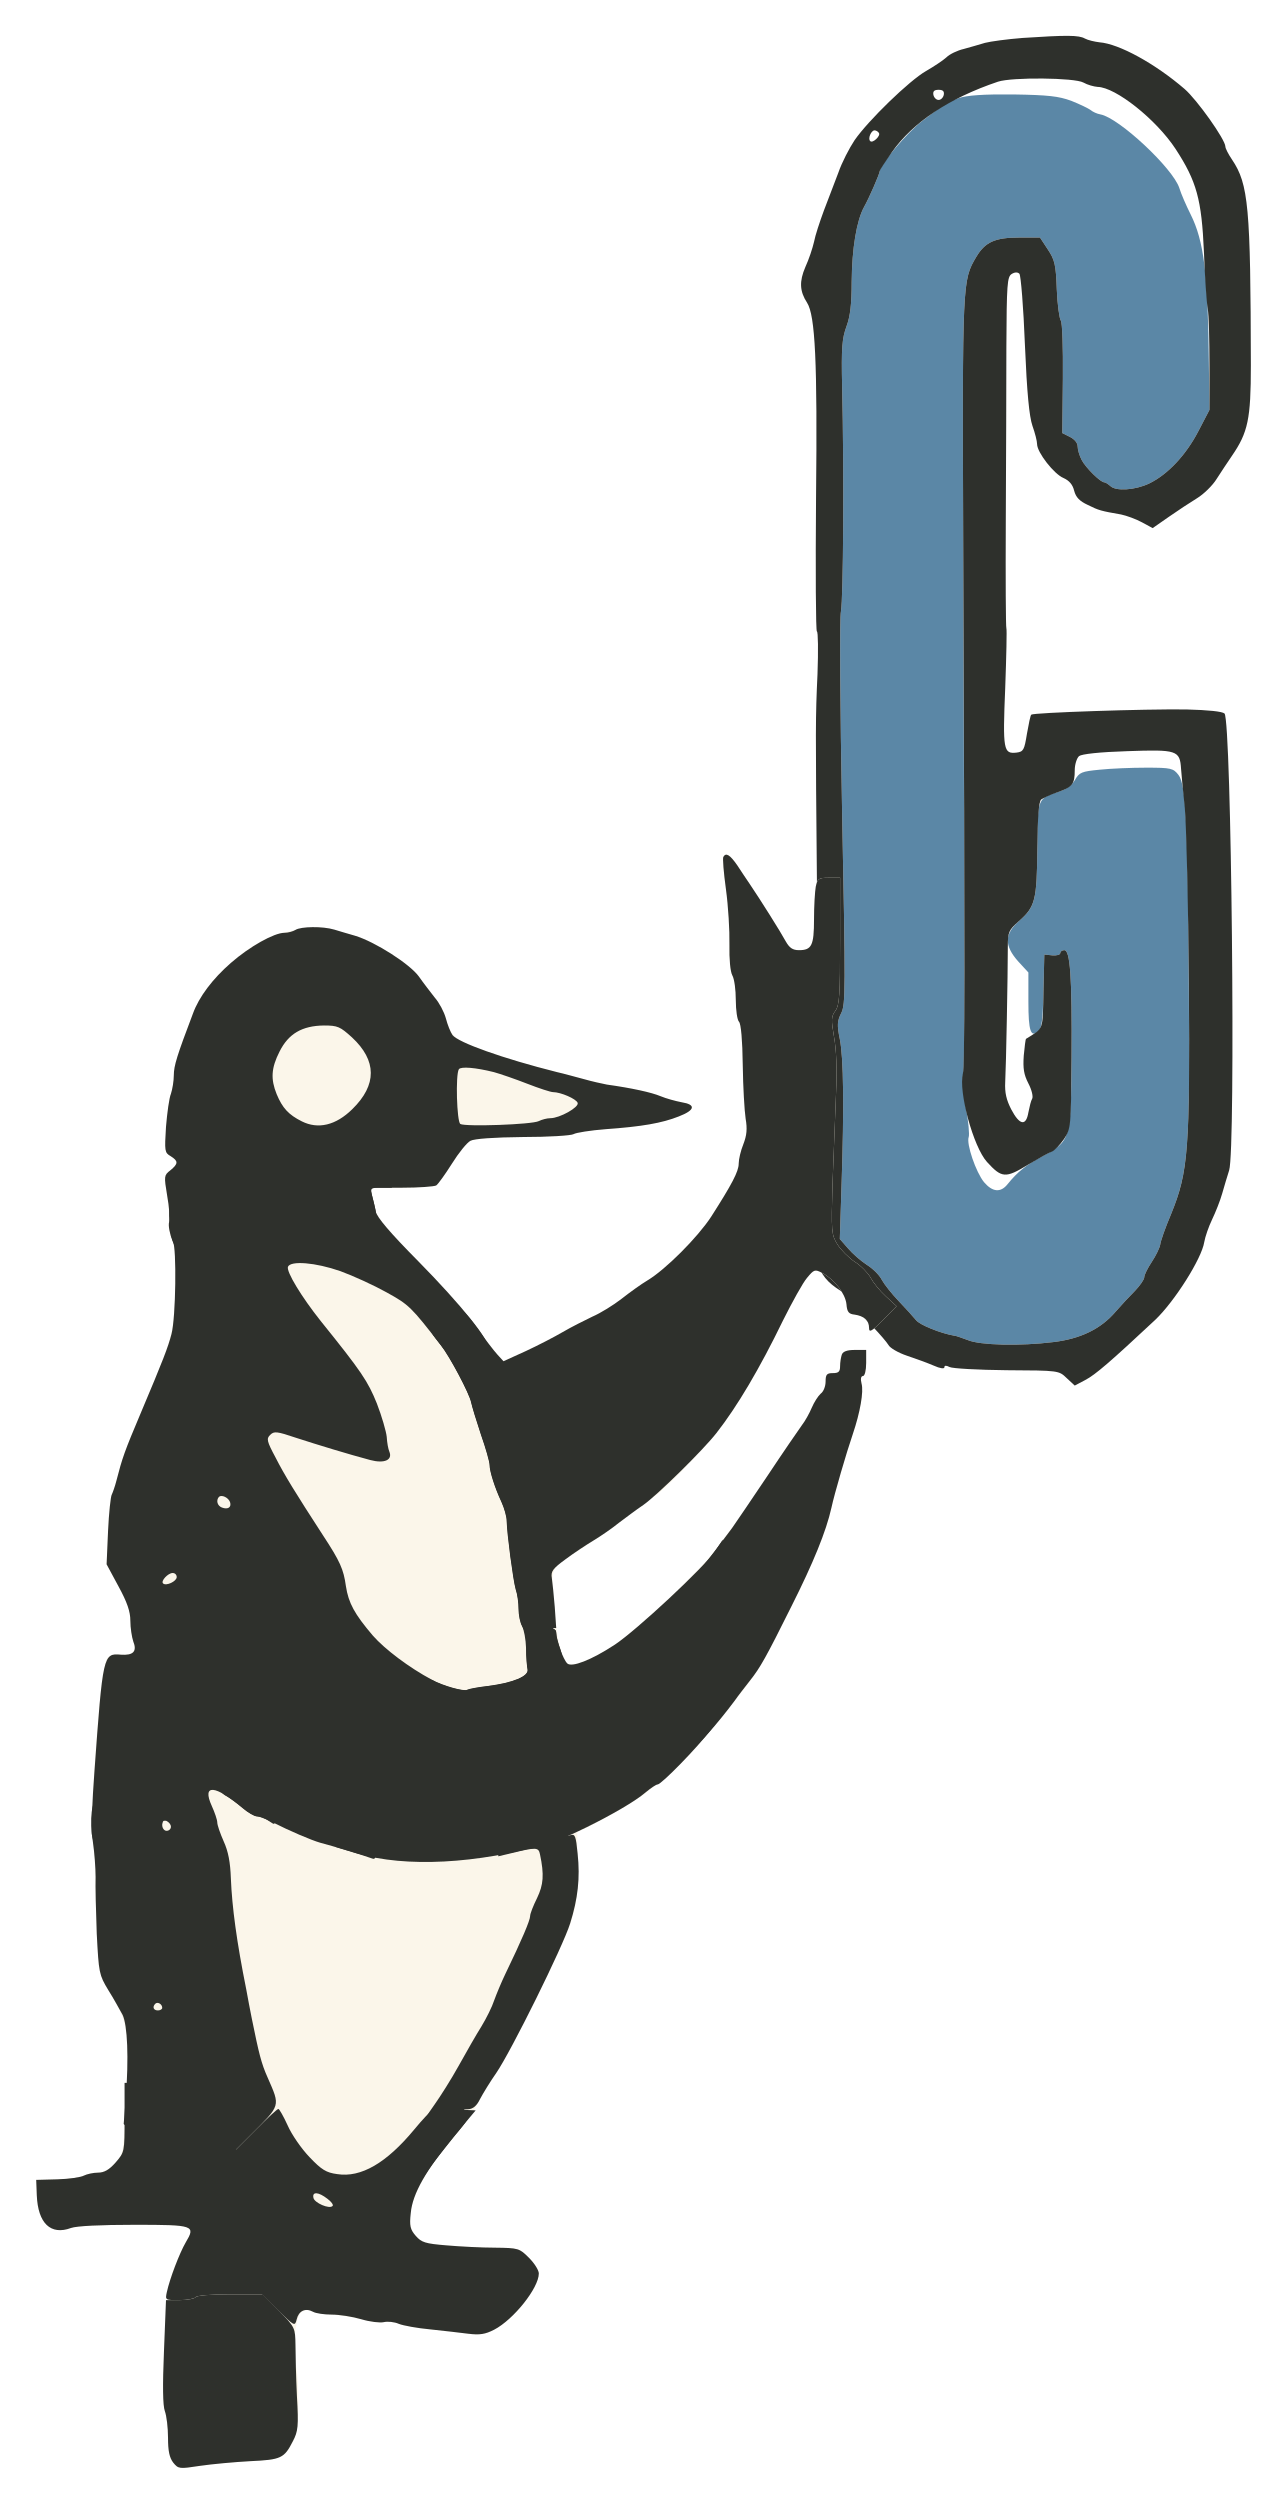
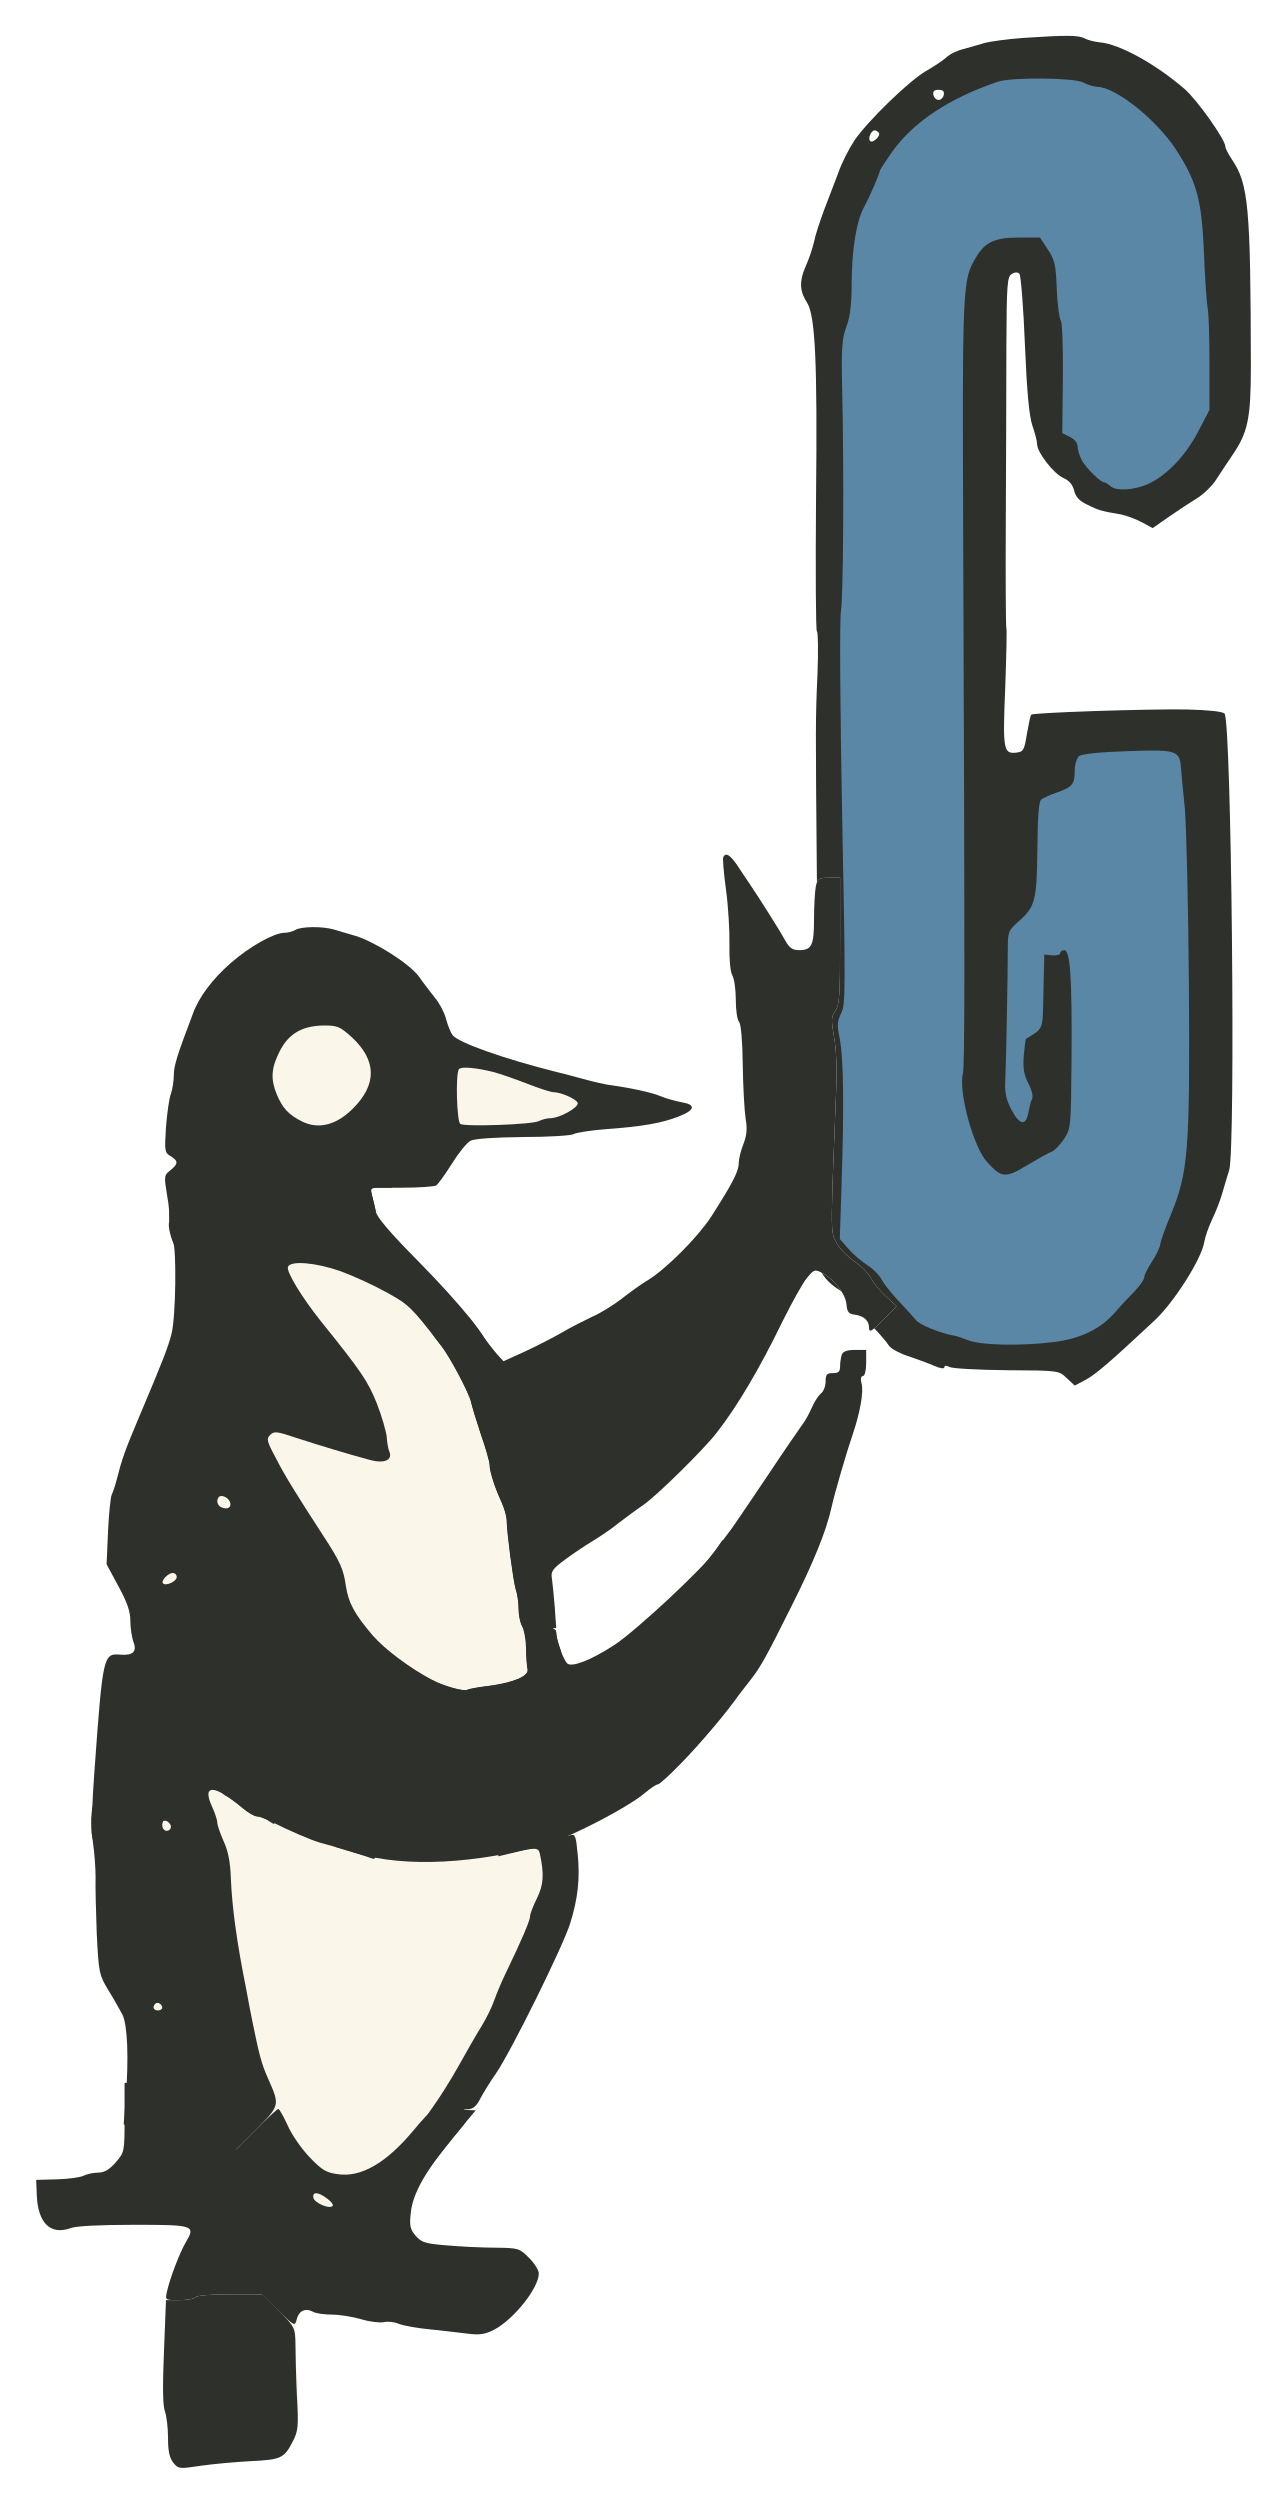
<svg xmlns="http://www.w3.org/2000/svg" viewBox="190 56 444 863" role="img" aria-label="Refrigeração Garrido — símbolo">
-   <g id="letra-g" transform="translate(0,950) scale(0.1,-0.1)" fill="#5B87A6">
-     <path d="M5208 8601 c-23 -8 -47 -18 -53 -23 -5 -5 -38 -30 -72 -56 -50 -38 -146 -151 -146 -172 0 -9 -37 -94 -54 -124 -26 -47 -42 -143 -43 -258 0 -78 -5 -120 -18 -155 -15 -41 -18 -72 -15 -208 7 -296 4 -730 -4 -775 -5 -25 -3 -330 4 -700 12 -606 12 -657 -3 -687 -14 -28 -15 -41 -5 -90 13 -66 15 -234 6 -504 l-6 -186 28 -32 c15 -18 45 -44 65 -57 21 -13 44 -36 52 -52 8 -15 34 -48 58 -73 23 -24 50 -54 60 -66 13 -17 86 -46 133 -54 6 0 26 -8 46 -15 42 -18 182 -21 294 -7 95 11 166 46 216 105 19 22 49 54 67 72 17 18 32 39 32 47 0 8 12 32 26 53 14 21 27 48 29 59 1 12 18 60 38 107 58 142 65 225 61 750 -3 597 -10 732 -36 765 -18 23 -25 25 -111 25 -51 0 -123 -3 -161 -7 -62 -6 -70 -9 -85 -35 -9 -16 -30 -33 -51 -39 -80 -26 -78 -20 -79 -198 -2 -179 -7 -201 -63 -250 -51 -45 -52 -85 -3 -140 l35 -38 0 -101 c0 -102 8 -125 35 -102 11 9 15 44 17 138 l3 127 28 -3 c15 -1 27 2 27 8 0 5 6 10 14 10 20 0 27 -90 25 -370 -2 -286 -3 -289 -102 -342 -56 -30 -85 -54 -119 -96 -24 -30 -52 -27 -81 7 -28 34 -62 133 -53 156 3 8 -1 55 -10 103 -8 48 -13 100 -9 116 5 30 5 325 0 1831 -3 904 -3 907 45 988 31 52 65 67 149 67 l71 0 27 -41 c24 -36 28 -53 31 -138 2 -53 9 -101 14 -108 5 -7 8 -91 7 -200 l-2 -188 26 -13 c16 -8 27 -21 27 -33 0 -11 6 -32 14 -47 14 -27 65 -77 78 -77 4 0 13 -6 20 -12 19 -20 87 -15 135 8 64 31 127 98 170 181 l38 73 -2 160 c-3 310 -17 423 -63 515 -15 30 -33 71 -39 91 -22 68 -208 242 -272 254 -12 2 -27 9 -34 15 -8 6 -37 20 -67 32 -44 16 -79 20 -200 22 -104 1 -160 -3 -190 -13z" />
+   <g id="letra-g" transform="translate(0,950) scale(0.025,-0.025)" fill="#5B87A6">
+     <path d="M21770 34733 c-159 -5 -331 -24 -396 -44 -35 -11 -115 -40 -177 -63 -524 -203 -922 -469 -1222 -818 -108 -126 -277 -373 -295 -433 -22 -73 -80 -207 -170 -395 -97 -203 -129 -299 -159 -483 -32 -191 -41 -308 -51 -647 -10 -348 -22 -440 -74 -606 -58 -186 -61 -218 -56 -734 3 -256 5 -1012 5 -1680 -1 -1075 -3 -1245 -19 -1475 -26 -364 -20 -1158 29 -3734 17 -899 19 -1564 5 -1699 -7 -67 -19 -114 -41 -165 -42 -95 -46 -162 -20 -307 41 -227 46 -327 46 -990 0 -417 -7 -836 -19 -1222 l-19 -587 89 -102 c97 -112 229 -232 332 -305 97 -68 109 -80 166 -169 62 -95 122 -167 316 -381 209 -230 237 -256 333 -303 98 -47 261 -104 364 -125 39 -9 111 -30 160 -47 136 -49 241 -67 454 -80 147 -9 252 -9 415 0 447 23 677 68 888 176 170 87 245 152 546 478 177 192 260 297 260 331 0 29 38 107 100 206 70 112 105 188 129 280 10 41 64 190 119 330 112 285 143 379 177 543 72 339 95 796 95 1892 0 1444 -34 2986 -75 3373 -8 76 -21 216 -30 312 -9 96 -21 191 -27 212 -13 45 -110 141 -158 157 -76 25 -241 32 -540 21 -335 -11 -539 -26 -654 -45 -72 -13 -83 -18 -124 -57 -65 -62 -83 -112 -92 -243 -12 -165 -8 -160 -205 -234 -55 -21 -121 -48 -145 -61 -62 -31 -119 -87 -130 -130 -18 -67 -29 -258 -35 -600 -13 -752 -26 -810 -236 -1016 -119 -117 -143 -148 -160 -208 -5 -17 -14 -314 -19 -661 -5 -346 -15 -825 -21 -1062 -13 -506 -12 -518 74 -687 39 -75 69 -119 118 -169 85 -86 106 -88 171 -19 43 46 47 56 73 168 16 65 34 134 42 153 19 44 5 108 -48 223 -63 137 -75 213 -60 388 16 198 15 194 70 229 64 42 147 129 166 175 19 44 34 290 35 547 0 86 3 204 7 262 l6 107 63 0 c56 0 67 3 97 30 19 17 37 30 40 30 9 0 27 -131 37 -273 26 -372 18 -1904 -10 -2072 -13 -77 -67 -187 -122 -247 -28 -31 -74 -63 -133 -94 -49 -25 -155 -85 -234 -132 -257 -151 -318 -171 -407 -133 -107 46 -204 181 -293 411 -120 307 -197 701 -170 865 22 136 28 1464 19 4190 -12 3592 -12 5964 0 6280 21 524 52 668 191 879 89 136 220 175 587 176 l192 0 57 -87 c103 -160 116 -212 133 -523 12 -235 26 -361 46 -434 33 -117 37 -217 36 -906 l-2 -685 33 -33 c17 -18 62 -49 99 -69 61 -32 68 -39 73 -72 12 -74 27 -127 49 -176 51 -113 271 -342 374 -391 30 -14 73 -39 94 -54 53 -39 132 -54 232 -45 273 24 497 157 759 450 117 132 213 278 338 514 l102 194 -6 641 c-4 486 -9 670 -21 761 -15 120 -36 426 -56 835 -34 684 -112 951 -401 1380 -163 243 -490 564 -752 739 -103 69 -245 137 -313 150 -30 6 -80 16 -111 22 -32 6 -87 24 -123 39 -36 15 -98 33 -137 39 -77 12 -453 32 -538 29 -27 -1 -88 -3 -135 -5z" />
  </g>
  <g id="contorno-g" transform="translate(0,950) scale(0.1,-0.1)" fill="#2E302C">
    <path d="M5430 8809 c-52 -4 -111 -12 -130 -17 -19 -6 -52 -15 -73 -21 -22 -5 -49 -18 -60 -29 -12 -11 -44 -32 -70 -47 -58 -33 -200 -171 -247 -239 -18 -27 -44 -77 -56 -112 -13 -35 -36 -94 -50 -131 -14 -38 -30 -86 -34 -108 -5 -22 -18 -61 -30 -87 -21 -49 -20 -83 6 -123 28 -44 36 -202 31 -671 -2 -255 -1 -464 3 -464 4 0 5 -66 2 -147 -7 -153 -7 -171 -2 -715 2 -296 1 -330 -15 -354 -15 -23 -16 -45 -12 -163 3 -75 10 -158 15 -186 6 -29 6 -60 1 -73 -5 -13 -9 -125 -9 -250 0 -281 14 -333 102 -388 20 -13 44 -36 52 -52 8 -15 34 -48 59 -72 24 -25 48 -53 54 -63 5 -10 34 -27 64 -37 30 -10 71 -25 92 -34 22 -10 37 -12 37 -6 0 7 6 7 18 1 9 -5 98 -10 197 -11 180 -1 180 -1 207 -27 l28 -26 36 19 c35 18 89 65 242 208 67 64 160 211 169 268 3 18 15 53 27 78 12 25 28 65 35 90 7 25 18 61 24 80 23 69 8 1554 -16 1577 -8 7 -55 12 -132 14 -141 2 -528 -11 -535 -18 -3 -2 -9 -32 -15 -66 -9 -56 -12 -62 -36 -65 -45 -5 -48 8 -39 223 4 110 6 203 4 206 -2 4 -3 170 -2 370 1 200 2 471 2 603 1 215 3 240 18 250 11 7 21 7 27 1 5 -6 14 -116 19 -245 7 -167 15 -248 26 -280 9 -25 16 -53 16 -63 0 -29 59 -104 91 -117 20 -9 32 -23 37 -44 6 -23 19 -36 47 -49 38 -19 46 -21 115 -33 19 -4 52 -16 72 -27 l37 -20 56 39 c30 21 74 50 97 64 23 14 54 44 68 67 14 22 38 58 53 80 55 80 65 127 65 311 -1 549 -8 626 -65 711 -13 19 -23 39 -23 45 0 24 -98 162 -141 199 -101 87 -226 156 -294 161 -16 2 -39 7 -50 13 -21 12 -63 12 -215 2z m210 -154 c14 -8 36 -14 49 -15 62 -1 202 -112 269 -214 73 -112 90 -174 98 -356 3 -85 9 -173 13 -195 4 -22 6 -110 6 -195 l0 -155 -38 -73 c-43 -83 -106 -150 -170 -181 -48 -23 -116 -28 -135 -8 -7 6 -16 12 -20 12 -13 0 -64 50 -78 77 -8 15 -14 36 -14 47 0 12 -11 25 -27 33 l-26 13 2 188 c1 109 -2 193 -7 200 -5 7 -12 55 -14 108 -3 85 -7 102 -31 138 l-27 41 -71 0 c-84 0 -118 -15 -149 -67 -48 -81 -48 -84 -45 -988 6 -1523 5 -1805 -1 -1830 -16 -64 36 -254 83 -306 51 -56 64 -57 141 -10 37 22 74 43 84 46 9 4 27 23 41 43 24 37 24 40 26 282 2 280 -5 370 -25 370 -8 0 -14 -5 -14 -10 0 -6 -12 -9 -27 -8 l-28 3 -3 -127 c-3 -139 2 -125 -60 -164 -2 -1 -5 -27 -8 -58 -3 -44 0 -65 16 -96 12 -23 17 -46 13 -53 -4 -6 -9 -27 -13 -47 -8 -48 -30 -45 -59 10 -17 33 -23 58 -21 95 3 53 9 372 9 466 0 52 3 58 38 89 57 50 62 72 64 250 1 112 5 162 13 170 7 5 32 17 56 25 52 18 60 28 60 76 0 20 7 42 15 49 9 7 70 14 167 17 171 6 181 3 185 -61 1 -17 7 -78 13 -136 5 -58 12 -330 14 -605 4 -575 -2 -650 -61 -795 -20 -47 -37 -95 -38 -107 -2 -11 -15 -38 -29 -59 -14 -21 -26 -45 -26 -53 0 -8 -15 -29 -32 -47 -18 -18 -48 -50 -67 -72 -50 -59 -121 -94 -216 -105 -112 -14 -252 -11 -294 7 -20 7 -40 15 -46 15 -47 8 -120 37 -133 54 -10 12 -37 42 -60 66 -24 25 -50 58 -58 73 -8 16 -31 39 -52 52 -20 13 -50 39 -65 57 l-28 32 6 186 c9 270 7 438 -6 504 -10 49 -9 62 5 90 15 30 15 81 3 687 -7 370 -9 675 -4 700 8 45 11 479 4 775 -3 136 0 167 15 208 13 35 18 77 18 155 1 115 17 211 43 258 17 30 54 115 54 124 0 3 19 32 42 65 73 103 197 186 366 243 48 16 265 14 295 -3z m-482 -42 c-2 -10 -10 -18 -18 -18 -8 0 -16 8 -18 18 -2 12 3 17 18 17 15 0 20 -5 18 -17z m-224 -132 c7 -10 -22 -37 -30 -28 -9 8 3 37 15 37 5 0 12 -4 15 -9z" />
  </g>
  <g id="pinguim" transform="translate(0,950) scale(0.1,-0.1)" fill="#2E302C">
    <path fill="#FBF6EA" d="M4397 5982 c-3 -4 1 -54 9 -112 8 -58 13 -143 12 -190 -1 -52 3 -94     10 -107 7 -12 12 -50 12 -85 0 -35 5 -69 11 -75 7 -7 12 -65 13 -149 1 -77 6     -160 10 -186 6 -35 4 -57 -8 -88 -9 -22 -16 -52 -16 -67 0 -27 -24 -72 -95     -183 -47 -72 -158 -183 -220 -220 -22 -13 -62 -42 -90 -64 -27 -21 -72 -49     -100 -61 -27 -13 -73 -36 -102 -53 -29 -17 -87 -47 -128 -66 l-77 -35 -21 23     c-12 13 -47 58 -77 101 -30 43 -119 142 -196 221 -98 99 -143 152 -147 172 -3     16 -9 41 -13 56 l-6 26 108 0 c60 0 114 4 120 8 6 4 30 37 54 75 23 37 52 73     64 79 13 7 80 12 181 13 88 0 167 5 175 10 8 5 58 13 110 17 126 9 195 21 253     44 57 22 60 41 10 49 -21 4 -54 13 -73 21 -31 13 -99 28 -185 40 -16 3 -52 11     -80 19 -27 7 -70 19 -95 25 -100 26 -127 33 -180 51 -173 57 -182 64 -201 134     -6 22 -23 54 -38 71 -14 18 -39 50 -55 73 -30 42 -151 120 -216 139 -100 30     -121 34 -161 29 -117 -14 -183 -43 -272 -121 -63 -55 -110 -117 -131 -175 -55     -145 -66 -180 -66 -213 0 -20 -5 -49 -10 -64 -6 -14 -13 -66 -17 -114 -5 -83     -5 -89 16 -101 27 -17 27 -26 -1 -49 -22 -17 -22 -21 -11 -86 6 -38 9 -81 6     -95 -2 -15 2 -39 10 -55 11 -22 14 -60 12 -159 -4 -171 -3 -168 -120 -445 -54     -128 -63 -153 -84 -234 -4 -18 -12 -39 -15 -45 -4 -6 -10 -63 -13 -126 l-5     -115 41 -76 c30 -55 41 -87 41 -119 0 -24 5 -56 10 -71 14 -35 0 -49 -43 -46     -21 2 -38 -3 -47 -12 -23 -29 -63 -547 -48 -640 5 -33 8 -85 8 -115 -1 -31 1     -119 4 -196 7 -136 8 -142 40 -195 72 -119 74 -135 59 -427 -8 -139 -9 -142     -37 -172 -20 -21 -39 -31 -59 -31 -15 0 -37 -5 -47 -10 -11 -6 -52 -12 -92     -13 l-73 -2 2 -53 c4 -97 48 -139 118 -113 19 7 103 11 219 11 203 0 214 -3     182 -53 -9 -13 -28 -53 -42 -88 -23 -57 -27 -86 -36 -263 -7 -144 -7 -210 1     -236 6 -21 11 -64 11 -98 0 -43 5 -66 18 -83 18 -22 21 -22 93 -11 41 6 118     13 172 16 107 5 118 10 148 67 15 31 19 59 19 144 0 59 -5 115 -10 125 -14 27     -1 158 18 176 9 9 21 12 31 8 9 -4 48 -11 86 -15 39 -4 87 -12 109 -19 21 -6     49 -9 61 -6 13 3 36 1 52 -6 15 -6 64 -15 108 -19 44 -5 103 -11 131 -15 40     -5 59 -2 90 14 67 35 154 144 154 194 0 11 -15 35 -34 54 -33 33 -36 34 -117     35 -46 0 -122 4 -168 8 -73 6 -86 10 -106 33 -51 59 -5 181 126 333 33 39 72     93 87 122 15 28 44 77 65 107 51 75 229 434 258 521 19 59 23 90 22 190 l0     121 36 17 c68 34 168 92 199 117 17 14 51 41 76 60 25 19 71 66 103 104 32 38     76 90 98 117 105 126 119 148 227 364 75 149 120 259 138 340 10 47 52 191 74     255 25 74 38 146 30 174 -4 16 -2 26 5 26 6 0 11 19 11 45 l0 45 -39 0 c-41 0     -51 -11 -51 -56 0 -19 -5 -24 -25 -24 -21 0 -25 -5 -25 -29 0 -16 -7 -35 -17     -42 -9 -8 -23 -30 -31 -49 -8 -19 -23 -46 -34 -60 -10 -14 -60 -88 -110 -165     -50 -77 -103 -154 -117 -171 -14 -17 -43 -56 -65 -86 -50 -71 -271 -281 -353     -335 -81 -53 -148 -80 -165 -65 -21 17 -37 89 -46 207 -10 126 -13 119 78 178     103 67 152 102 197 140 24 20 57 44 71 51 27 14 160 151 215 219 70 89 149     222 230 389 32 64 69 131 83 147 24 29 27 30 52 17 42 -22 80 -71 84 -108 2     -27 8 -34 28 -36 33 -5 50 -20 50 -46 0 -17 8 -13 48 27 l47 48 -37 34 c-21     19 -44 48 -53 65 -9 16 -33 41 -54 54 -21 14 -48 41 -60 60 -21 34 -22 43 -17     213 4 98 9 237 12 308 4 85 1 153 -7 196 -10 59 -10 70 5 90 14 20 16 56 16     241 l0 218 -39 0 c-35 0 -39 -3 -45 -31 -3 -17 -6 -68 -6 -113 0 -90 -8 -106     -52 -106 -22 0 -33 8 -46 31 -16 30 -89 146 -125 199 -10 14 -28 42 -42 63     -25 36 -39 45 -48 29z" />
    <path d="M2575 1010 c-3 -5 -28 -10 -54 -10 l-48 0 -7 -177 c-5 -119 -4 -187     3 -206 6 -16 11 -57 11 -92 0 -46 5 -69 18 -86 18 -22 21 -22 93 -11 41 6 118     13 172 16 108 5 118 10 148 69 18 34 20 52 14 155 -3 64 -5 144 -5 177 -1 59     -1 61 -57 118 l-57 57 -113 0 c-64 0 -114 -4 -118 -10z" />
    <path d="M3720 2740 c-8 -6 -34 -15 -57 -21 l-43 -11 0 -88 0 -88 38 9 c93 23     101 23 106 -2 15 -71 12 -105 -10 -151 -13 -26 -24 -54 -24 -62 0 -15 -28 -81     -86 -201 -13 -27 -30 -68 -38 -90 -7 -22 -27 -62 -44 -90 -17 -27 -52 -88 -78     -135 -26 -47 -64 -107 -84 -135 -20 -27 -57 -86 -83 -130 l-46 -79 41 -28 41     -27 26 39 c14 21 54 72 87 113 54 64 59 75 45 85 -14 9 -13 11 6 11 16 1 29     12 40 35 10 19 35 60 56 90 52 76 230 436 255 516 27 86 35 157 26 241 -6 62     -9 69 -25 64 -17 -6 -19 0 -19 69 l0 76 -57 0 c-32 0 -65 -5 -73 -10z" />
    <path d="M2330 1630 c0 -119 0 -119 -31 -155 -22 -25 -39 -35 -61 -35 -16 0     -38 -5 -48 -10 -11 -6 -52 -12 -92 -13 l-73 -2 2 -53 c4 -97 48 -139 118 -113     19 7 103 11 219 11 207 0 212 -2 177 -61 -21 -36 -55 -125 -65 -171 -6 -28 -6     -28 43 -28 27 0 53 5 56 10 4 6 54 10 118 10 l111 0 57 -56 c55 -54 57 -55 63     -31 7 30 30 41 56 27 10 -6 40 -10 65 -10 26 0 72 -7 102 -16 30 -9 65 -13 78     -10 13 3 36 1 52 -6 15 -6 64 -15 108 -19 44 -5 103 -11 131 -15 40 -5 59 -2     90 14 67 35 154 144 154 194 0 11 -15 35 -34 54 -33 33 -36 34 -117 35 -46 0     -122 4 -168 8 -73 6 -86 10 -106 33 -19 22 -22 34 -17 79 6 66 52 148 153 269     l71 85 -67 3 c-38 2 -74 1 -81 -2 -7 -2 -36 -33 -64 -67 -96 -116 -184 -167     -266 -154 -38 5 -54 15 -95 58 -28 29 -62 78 -76 110 -14 31 -29 57 -32 57 -4     0 -38 -32 -76 -70 l-70 -70 -115 115 -115 115 -78 0 -77 0 0 -120z m700 -280     c14 -10 22 -22 18 -25 -11 -12 -63 11 -66 28 -5 22 17 21 48 -3z" />
    <path d="M2392 2867 c-34 -34 -62 -68 -62 -75 0 -6 -6 -12 -13 -12 -8 0 -24     -11 -37 -25 -13 -14 -31 -25 -40 -25 -24 0 -32 -69 -19 -151 5 -34 9 -88 9     -118 -1 -31 1 -119 4 -196 7 -136 8 -142 40 -195 19 -30 40 -69 49 -85 17 -35     22 -149 11 -289 l-7 -88 129 -129 c125 -125 130 -129 171 -129 l43 0 0 63 0     62 95 95 c105 105 103 97 59 198 -22 49 -30 82 -55 205 -5 26 -14 71 -19 100     -33 164 -49 284 -53 382 -2 57 -9 94 -25 129 -12 27 -22 56 -22 65 0 9 -9 35     -19 57 -35 77 12 73 107 -8 18 -15 41 -28 50 -28 10 0 28 -7 40 -16 22 -15 23     -15 16 13 -4 15 -13 43 -20 62 -8 19 -14 69 -14 117 l0 84 -178 0 -178 0 -62     -63z m98 -233 c0 -8 -7 -14 -15 -14 -8 0 -15 9 -15 20 0 13 5 18 15 14 8 -4     15 -12 15 -20z m-30 -625 c0 -5 -7 -9 -15 -9 -15 0 -20 12 -9 23 8 8 24 -1 24     -14z" />
    <path d="M4806 4264 c-3 -9 -6 -27 -6 -40 0 -19 -5 -24 -25 -24 -21 0 -25 -5     -25 -29 0 -16 -7 -35 -17 -42 -9 -8 -23 -30 -31 -49 -8 -19 -23 -46 -34 -60     -10 -14 -64 -92 -119 -175 -55 -82 -110 -163 -122 -180 -86 -115 -107 -142     -126 -159 -21 -19 -21 -26 -21 -308 0 -241 2 -288 14 -288 12 0 80 76 142 159     11 16 36 48 54 71 34 43 54 78 142 255 75 149 120 259 138 340 10 47 52 191     74 255 25 74 38 146 30 174 -4 16 -2 26 5 26 6 0 11 19 11 45 l0 45 -39 0     c-26 0 -41 -5 -45 -16z" />
    <path d="M4368 3585 c-39 -57 -270 -272 -345 -322 -82 -54 -150 -80 -165 -65     -14 14 -38 80 -38 105 0 14 -9 17 -45 17 l-45 0 0 -380 c0 -209 3 -380 8 -380     55 1 318 130 391 193 18 15 36 27 41 27 13 0 136 126 185 190 l45 59 -2 298     -3 298 -27 -40z" />
    <path d="M3722 3303 c-7 -19 -8 -95 -1 -126 5 -23 -50 -46 -137 -57 -34 -4     -66 -10 -71 -13 -11 -7 -91 15 -119 33 -17 10 -37 -7 -176 -147 l-158 -158 0     -136 0 -135 73 -22 c168 -49 410 -37 665 35 l52 14 0 307 c-1 241 -4 316 -15     347 -8 22 -15 48 -15 58 0 14 -9 17 -45 17 -34 0 -47 -4 -53 -17z" />
    <path d="M4397 5982 c-3 -4 1 -54 9 -112 8 -58 13 -143 12 -190 -1 -52 3 -94     10 -107 7 -12 12 -50 12 -85 0 -35 5 -69 11 -75 7 -7 12 -65 13 -149 1 -77 6     -160 10 -186 6 -35 4 -57 -8 -88 -9 -22 -16 -52 -16 -67 0 -27 -24 -72 -95     -183 -47 -72 -158 -183 -220 -220 -22 -13 -62 -42 -90 -64 -27 -21 -72 -49     -100 -61 -27 -13 -73 -36 -102 -53 -29 -17 -87 -47 -128 -66 l-77 -35 -21 23     c-12 13 -44 55 -72 94 -32 45 -57 71 -70 71 -10 1 -36 -15 -57 -36 -35 -34     -36 -37 -23 -63 7 -14 21 -32 30 -40 19 -16 98 -166 102 -195 2 -11 17 -59 33     -107 17 -48 30 -95 30 -105 0 -22 18 -79 41 -128 10 -22 18 -51 18 -65 1 -45     22 -204 31 -236 6 -17 10 -48 10 -70 1 -44 23 -94 34 -75 4 6 27 11 52 11 l44     0 -5 73 c-3 39 -8 84 -10 99 -4 24 3 33 48 66 28 21 72 50 97 65 25 15 64 42     86 60 23 17 61 46 85 62 46 32 206 189 252 248 72 92 149 222 230 389 32 64     69 131 83 147 24 29 27 30 52 17 42 -22 80 -71 84 -108 2 -27 8 -34 28 -36 33     -5 50 -20 50 -46 0 -17 8 -13 48 27 l47 48 -37 34 c-21 19 -44 48 -53 65 -9     16 -33 41 -54 54 -21 14 -48 41 -60 60 -21 34 -22 43 -17 213 4 98 9 237 12     308 4 85 1 153 -7 196 -10 59 -10 70 5 90 14 20 16 56 16 241 l0 218 -39 0     c-35 0 -39 -3 -45 -31 -3 -17 -6 -68 -6 -113 0 -90 -8 -106 -52 -106 -22 0     -33 8 -46 31 -16 30 -89 146 -125 199 -10 14 -28 42 -42 63 -25 36 -39 45 -48     29z" />
    <path fill="#FBF6EA" d="M2928 5379 c-43 -22 -88 -99 -88 -149 0 -36 23 -96 48 -123 62 -69     155 -68 228 4 86 84 85 168 -1 248 -41 37 -49 41 -97 41 -33 -1 -67 -8 -90     -21z" />
    <path fill="#FBF6EA" d="M3484 5249 c-12 -19 -7 -181 5 -189 18 -10 248 -2 271 10 10 5 28 10     40 10 32 0 100 38 94 53 -5 14 -59 37 -85 37 -8 0 -48 13 -89 29 -120 47 -224     69 -236 50z" />
    <path d="M2920 5730 c-8 -5 -25 -10 -38 -10 -36 0 -121 -48 -185 -104 -63 -55     -110 -117 -131 -175 -55 -145 -66 -180 -66 -213 0 -20 -5 -49 -10 -64 -6 -14     -13 -66 -17 -114 -5 -83 -5 -89 16 -101 27 -17 27 -26 -1 -49 -22 -17 -22 -20     -11 -87 7 -38 10 -79 7 -91 -4 -12 2 -42 12 -67 l19 -45 215 0 215 0 80 80     c81 80 81 81 100 60 10 -11 31 -20 48 -20 32 0 32 2 11 84 l-6 26 108 0 c60 0     114 4 120 8 6 4 30 37 54 75 23 37 52 73 64 79 13 7 80 12 181 13 88 0 167 5     175 10 8 5 58 13 110 17 126 9 195 21 253 44 57 22 60 41 10 49 -21 4 -54 13     -73 21 -31 13 -99 28 -185 40 -16 3 -52 11 -80 19 -27 7 -69 19 -92 24 -187     47 -341 102 -361 128 -7 10 -17 35 -23 58 -6 22 -23 54 -38 71 -14 18 -39 50     -55 73 -31 43 -151 120 -221 141 -22 6 -54 16 -71 21 -40 12 -115 11 -134 -1z     m195 -371 c86 -80 87 -164 1 -248 -57 -56 -118 -70 -174 -42 -46 23 -67 46     -87 94 -21 52 -19 90 10 147 31 62 78 89 153 90 48 0 56 -4 97 -41z m490 -120     c22 -6 74 -24 115 -40 41 -16 81 -29 89 -29 26 0 80 -23 85 -37 6 -15 -62 -53     -94 -53 -12 0 -30 -5 -40 -10 -23 -12 -253 -20 -271 -10 -12 8 -17 170 -5 189     7 10 57 6 121 -10z" />
    <path fill="#FBF6EA" d="M2894 4567 c-6 -17 47 -104 113 -187 141 -175 163 -208 194 -285 17     -44 32 -96 34 -115 1 -19 5 -42 9 -51 12 -29 -17 -42 -66 -29 -75 20 -180 52     -257 77 -65 22 -75 23 -88 10 -22 -21 14 -90 182 -347 59 -90 71 -117 79 -175     16 -110 129 -233 296 -323 38 -21 112 -42 123 -35 5 3 37 9 71 13 87 11 142     34 137 57 -2 10 -5 43 -5 73 -1 30 -7 65 -14 77 -7 12 -12 39 -12 59 0 21 -4     51 -10 68 -9 32 -30 191 -31 236 0 14 -8 43 -18 65 -23 49 -41 106 -41 128 0     10 -13 57 -30 105 -16 48 -31 98 -34 112 -6 30 -72 154 -104 196 -103 133     -110 140 -188 183 -148 82 -324 128 -340 88z" />
    <path d="M2935 4820 l-100 -100 -115 0 -116 0 -44 45 c-64 65 -78 61 -76 -22     1 -38 7 -77 13 -88 13 -24 10 -262 -5 -320 -12 -46 -28 -88 -107 -275 -55     -130 -63 -153 -83 -231 -5 -20 -13 -42 -16 -48 -4 -6 -10 -63 -13 -126 l-5     -115 41 -76 c30 -55 41 -87 41 -119 0 -24 5 -56 10 -71 14 -35 0 -49 -43 -46     -61 6 -62 -2 -91 -403 -8 -104 -11 -202 -9 -217 l6 -28 90 0 c85 0 93 2 119     27 15 15 28 33 28 40 0 8 4 12 8 9 5 -3 37 24 72 59 49 49 71 65 92 65 18 0     28 -5 28 -15 0 -8 10 -20 23 -26 12 -7 37 -25 55 -40 18 -16 40 -29 48 -29 8     0 32 -9 52 -19 63 -32 136 -63 167 -72 43 -11 157 -46 178 -54 15 -6 17 1 17     81 l0 89 156 156 c153 155 156 157 207 163 114 13 174 25 212 39 l40 15 -2     156 c-2 117 -6 164 -18 186 -8 16 -15 47 -15 69 0 22 -4 50 -9 63 -5 13 -14     77 -21 143 -7 74 -18 135 -29 160 -24 50 -41 105 -41 131 -1 10 -14 57 -30     104 -17 47 -30 93 -30 103 0 10 -11 38 -25 62 -16 26 -22 46 -16 50 18 10 -88     142 -235 291 -98 99 -143 152 -147 172 -3 16 -9 41 -13 56 -6 25 -4 26 32 26     l38 0 -39 40 c-38 39 -40 40 -110 40 l-70 0 -100 -100z m140 -268 c44 -16 116     -49 159 -73 78 -43 85 -50 188 -183 32 -42 98 -166 104 -196 3 -14 18 -64 34     -112 17 -48 30 -95 30 -105 0 -22 18 -79 41 -128 10 -22 18 -51 18 -65 1 -45     22 -204 31 -236 6 -17 10 -47 10 -68 0 -20 5 -47 12 -59 7 -12 13 -47 14 -77     0 -30 3 -63 5 -73 5 -23 -50 -46 -137 -57 -34 -4 -66 -10 -71 -13 -11 -7 -85     14 -123 35 -77 41 -162 105 -203 152 -63 74 -84 112 -93 171 -8 58 -20 85 -79     175 -96 148 -133 208 -164 269 -30 56 -32 65 -18 78 13 13 23 12 88 -10 77     -25 182 -57 257 -77 49 -13 78 0 66 29 -4 9 -8 32 -9 51 -2 19 -17 71 -34 115     -31 77 -53 110 -194 285 -66 83 -119 170 -113 187 9 22 95 15 181 -15z m-381     -797 c6 -18 -7 -27 -28 -19 -16 6 -21 25 -10 37 9 8 32 -2 38 -18z m-184 -259     c0 -15 -37 -32 -47 -22 -9 8 17 36 33 36 8 0 14 -6 14 -14z" />
  </g>
</svg>
